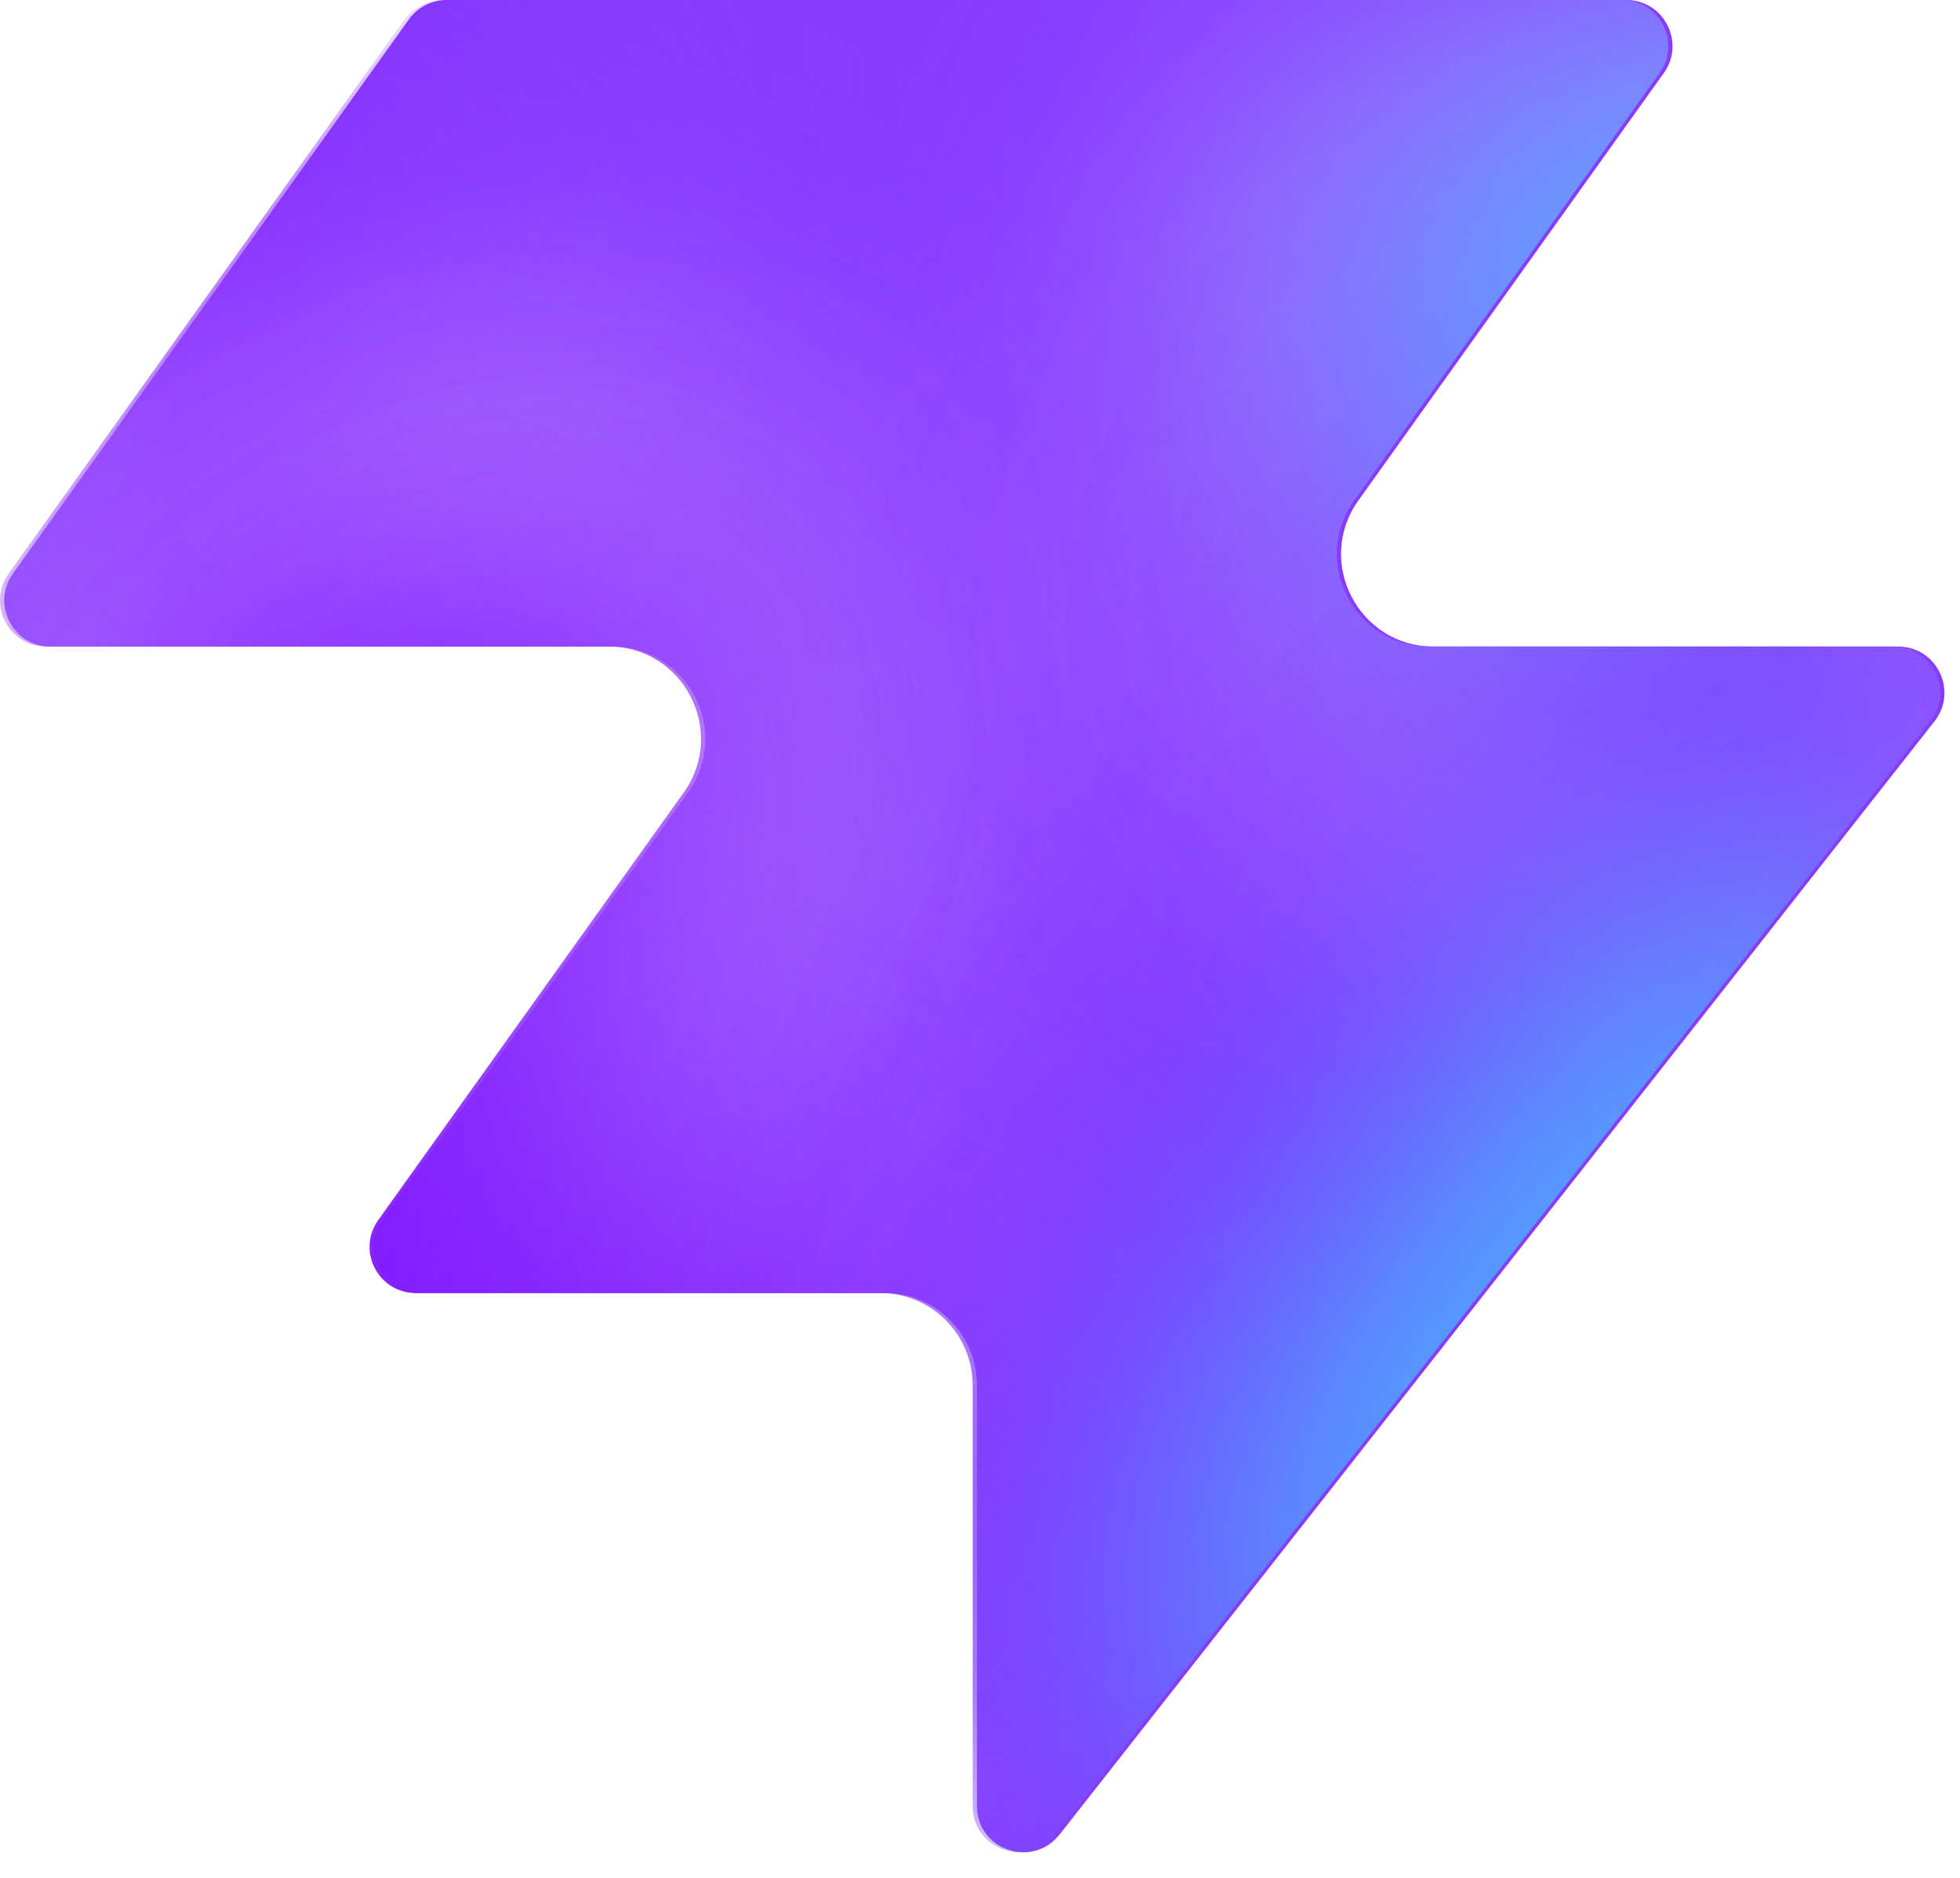
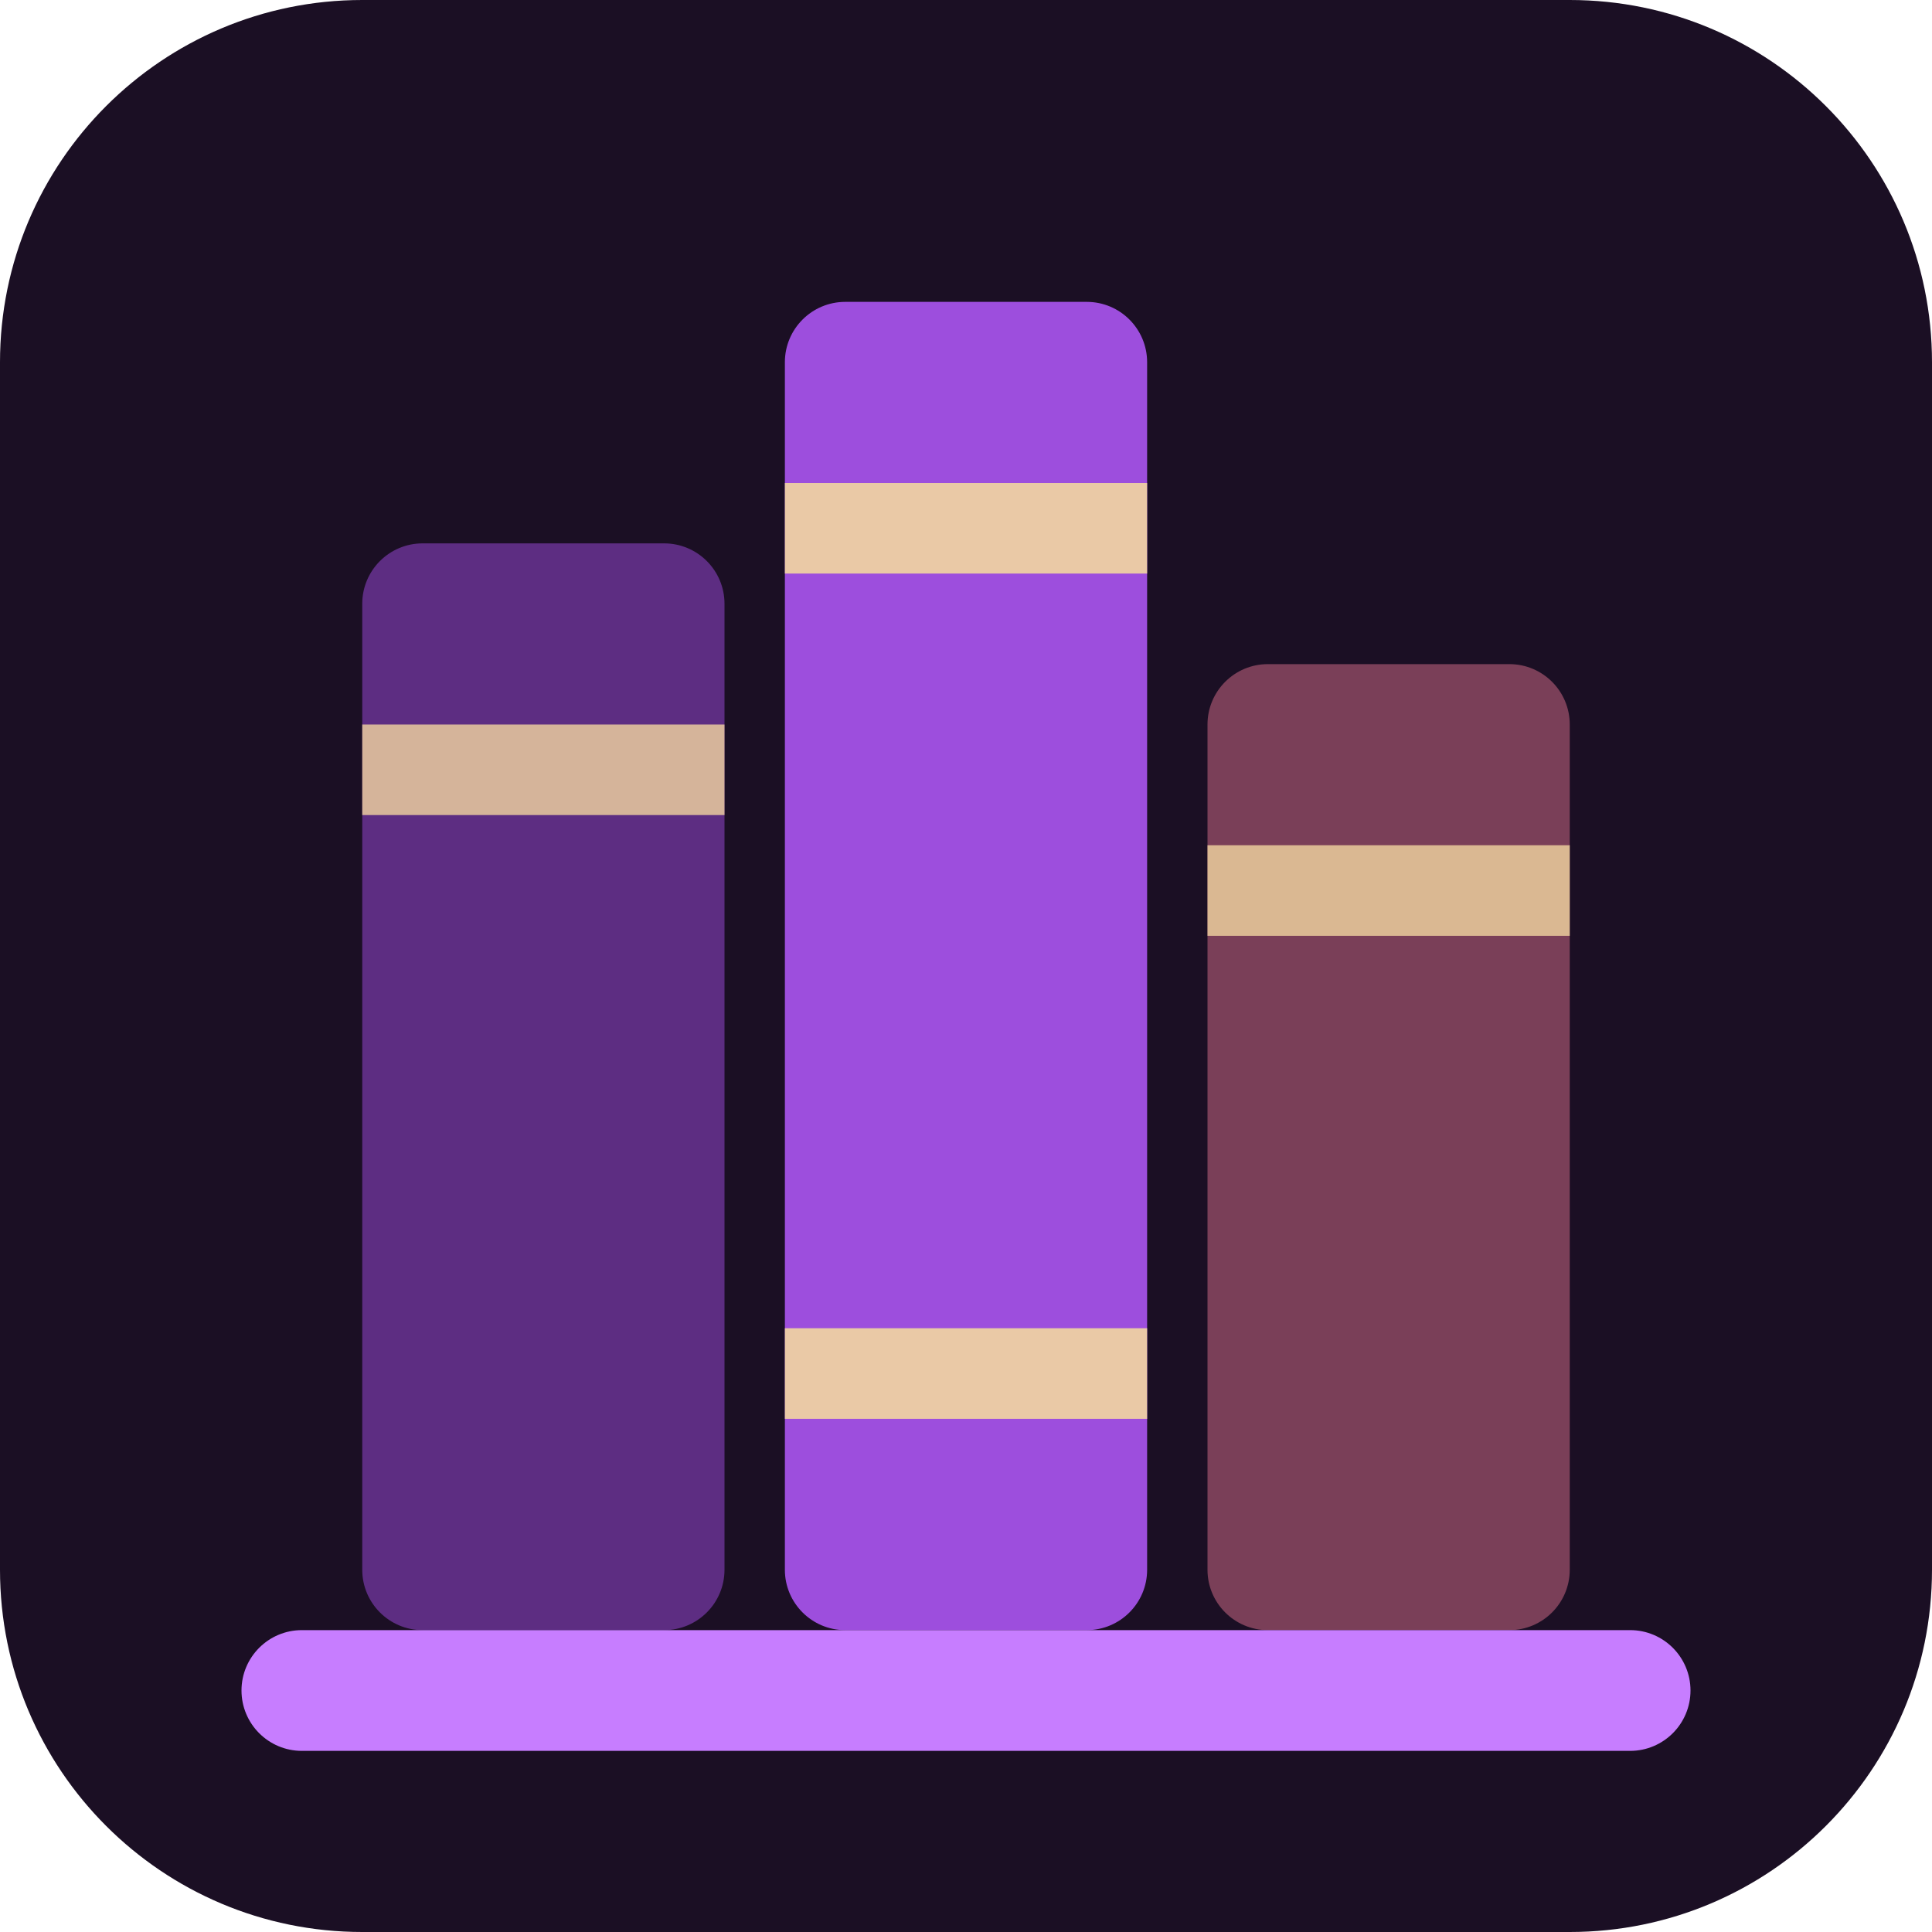
- <svg xmlns="http://www.w3.org/2000/svg" width="48" height="46" fill="none" viewBox="0 0 48 46">
-   <path fill="#863bff" d="M25.946 44.938c-.664.845-2.021.375-2.021-.698V33.937a2.26 2.26 0 0 0-2.262-2.262H10.287c-.92 0-1.456-1.04-.92-1.788l7.48-10.471c1.07-1.497 0-3.578-1.842-3.578H1.237c-.92 0-1.456-1.04-.92-1.788L10.013.474c.214-.297.556-.474.92-.474h28.894c.92 0 1.456 1.04.92 1.788l-7.48 10.471c-1.07 1.498 0 3.579 1.842 3.579h11.377c.943 0 1.473 1.088.89 1.83L25.947 44.94z" style="fill:#863bff;fill:color(display-p3 .525 .23 1);fill-opacity:1" />
-   <mask id="a" width="48" height="46" x="0" y="0" maskUnits="userSpaceOnUse" style="mask-type:alpha">
-     <path fill="#000" d="M25.842 44.938c-.664.844-2.021.375-2.021-.698V33.937a2.26 2.26 0 0 0-2.262-2.262H10.183c-.92 0-1.456-1.04-.92-1.788l7.48-10.471c1.07-1.498 0-3.579-1.842-3.579H1.133c-.92 0-1.456-1.04-.92-1.787L9.91.473c.214-.297.556-.474.92-.474h28.894c.92 0 1.456 1.04.92 1.788l-7.48 10.471c-1.07 1.498 0 3.578 1.842 3.578h11.377c.943 0 1.473 1.088.89 1.832L25.843 44.94z" style="fill:#000;fill-opacity:1" />
-   </mask>
-   <g mask="url(#a)">
-     <g filter="url(#b)">
-       <ellipse cx="5.508" cy="14.704" fill="#ede6ff" rx="5.508" ry="14.704" style="fill:#ede6ff;fill:color(display-p3 .927 .903 1);fill-opacity:1" transform="matrix(.00324 1 1 -.00324 -4.47 31.516)" />
-     </g>
-     <g filter="url(#c)">
-       <ellipse cx="10.399" cy="29.851" fill="#ede6ff" rx="10.399" ry="29.851" style="fill:#ede6ff;fill:color(display-p3 .927 .903 1);fill-opacity:1" transform="matrix(.00324 1 1 -.00324 -39.328 7.883)" />
-     </g>
-     <g filter="url(#d)">
-       <ellipse cx="5.508" cy="30.487" fill="#7e14ff" rx="5.508" ry="30.487" style="fill:#7e14ff;fill:color(display-p3 .492 .077 1);fill-opacity:1" transform="rotate(89.814 -25.913 -14.639)scale(1 -1)" />
-     </g>
-     <g filter="url(#e)">
-       <ellipse cx="5.508" cy="30.599" fill="#7e14ff" rx="5.508" ry="30.599" style="fill:#7e14ff;fill:color(display-p3 .492 .077 1);fill-opacity:1" transform="rotate(89.814 -32.644 -3.334)scale(1 -1)" />
-     </g>
-     <g filter="url(#f)">
-       <ellipse cx="5.508" cy="30.599" fill="#7e14ff" rx="5.508" ry="30.599" style="fill:#7e14ff;fill:color(display-p3 .492 .077 1);fill-opacity:1" transform="matrix(.00324 1 1 -.00324 -34.34 30.47)" />
-     </g>
-     <g filter="url(#g)">
-       <ellipse cx="14.072" cy="22.078" fill="#ede6ff" rx="14.072" ry="22.078" style="fill:#ede6ff;fill:color(display-p3 .927 .903 1);fill-opacity:1" transform="rotate(93.35 24.506 48.493)scale(-1 1)" />
-     </g>
-     <g filter="url(#h)">
-       <ellipse cx="3.47" cy="21.501" fill="#7e14ff" rx="3.47" ry="21.501" style="fill:#7e14ff;fill:color(display-p3 .492 .077 1);fill-opacity:1" transform="rotate(89.009 28.708 47.59)scale(-1 1)" />
-     </g>
-     <g filter="url(#i)">
-       <ellipse cx="3.47" cy="21.501" fill="#7e14ff" rx="3.47" ry="21.501" style="fill:#7e14ff;fill:color(display-p3 .492 .077 1);fill-opacity:1" transform="rotate(89.009 28.708 47.59)scale(-1 1)" />
-     </g>
-     <g filter="url(#j)">
-       <ellipse cx=".387" cy="8.972" fill="#7e14ff" rx="4.407" ry="29.108" style="fill:#7e14ff;fill:color(display-p3 .492 .077 1);fill-opacity:1" transform="rotate(39.51 .387 8.972)" />
-     </g>
-     <g filter="url(#k)">
-       <ellipse cx="47.523" cy="-6.092" fill="#7e14ff" rx="4.407" ry="29.108" style="fill:#7e14ff;fill:color(display-p3 .492 .077 1);fill-opacity:1" transform="rotate(37.892 47.523 -6.092)" />
-     </g>
-     <g filter="url(#l)">
-       <ellipse cx="41.412" cy="6.333" fill="#47bfff" rx="5.971" ry="9.665" style="fill:#47bfff;fill:color(display-p3 .28 .748 1);fill-opacity:1" transform="rotate(37.892 41.412 6.333)" />
-     </g>
-     <g filter="url(#m)">
-       <ellipse cx="-1.879" cy="38.332" fill="#7e14ff" rx="4.407" ry="29.108" style="fill:#7e14ff;fill:color(display-p3 .492 .077 1);fill-opacity:1" transform="rotate(37.892 -1.88 38.332)" />
-     </g>
-     <g filter="url(#n)">
-       <ellipse cx="-1.879" cy="38.332" fill="#7e14ff" rx="4.407" ry="29.108" style="fill:#7e14ff;fill:color(display-p3 .492 .077 1);fill-opacity:1" transform="rotate(37.892 -1.88 38.332)" />
-     </g>
-     <g filter="url(#o)">
-       <ellipse cx="35.651" cy="29.907" fill="#7e14ff" rx="4.407" ry="29.108" style="fill:#7e14ff;fill:color(display-p3 .492 .077 1);fill-opacity:1" transform="rotate(37.892 35.651 29.907)" />
-     </g>
-     <g filter="url(#p)">
-       <ellipse cx="38.418" cy="32.4" fill="#47bfff" rx="5.971" ry="15.297" style="fill:#47bfff;fill:color(display-p3 .28 .748 1);fill-opacity:1" transform="rotate(37.892 38.418 32.4)" />
-     </g>
-   </g>
-   <defs>
-     <filter id="b" width="60.045" height="41.654" x="-19.77" y="16.149" color-interpolation-filters="sRGB" filterUnits="userSpaceOnUse">
-       <feFlood flood-opacity="0" result="BackgroundImageFix" />
-       <feBlend in="SourceGraphic" in2="BackgroundImageFix" result="shape" />
-       <feGaussianBlur result="effect1_foregroundBlur_2002_17158" stdDeviation="7.659" />
-     </filter>
-     <filter id="c" width="90.34" height="51.437" x="-54.613" y="-7.533" color-interpolation-filters="sRGB" filterUnits="userSpaceOnUse">
-       <feFlood flood-opacity="0" result="BackgroundImageFix" />
-       <feBlend in="SourceGraphic" in2="BackgroundImageFix" result="shape" />
-       <feGaussianBlur result="effect1_foregroundBlur_2002_17158" stdDeviation="7.659" />
-     </filter>
-     <filter id="d" width="79.355" height="29.4" x="-49.64" y="2.03" color-interpolation-filters="sRGB" filterUnits="userSpaceOnUse">
-       <feFlood flood-opacity="0" result="BackgroundImageFix" />
-       <feBlend in="SourceGraphic" in2="BackgroundImageFix" result="shape" />
-       <feGaussianBlur result="effect1_foregroundBlur_2002_17158" stdDeviation="4.596" />
-     </filter>
-     <filter id="e" width="79.579" height="29.4" x="-45.045" y="20.029" color-interpolation-filters="sRGB" filterUnits="userSpaceOnUse">
-       <feFlood flood-opacity="0" result="BackgroundImageFix" />
-       <feBlend in="SourceGraphic" in2="BackgroundImageFix" result="shape" />
-       <feGaussianBlur result="effect1_foregroundBlur_2002_17158" stdDeviation="4.596" />
-     </filter>
-     <filter id="f" width="79.579" height="29.4" x="-43.513" y="21.178" color-interpolation-filters="sRGB" filterUnits="userSpaceOnUse">
-       <feFlood flood-opacity="0" result="BackgroundImageFix" />
-       <feBlend in="SourceGraphic" in2="BackgroundImageFix" result="shape" />
-       <feGaussianBlur result="effect1_foregroundBlur_2002_17158" stdDeviation="4.596" />
-     </filter>
-     <filter id="g" width="74.749" height="58.852" x="15.756" y="-17.901" color-interpolation-filters="sRGB" filterUnits="userSpaceOnUse">
-       <feFlood flood-opacity="0" result="BackgroundImageFix" />
-       <feBlend in="SourceGraphic" in2="BackgroundImageFix" result="shape" />
-       <feGaussianBlur result="effect1_foregroundBlur_2002_17158" stdDeviation="7.659" />
-     </filter>
-     <filter id="h" width="61.377" height="25.362" x="23.548" y="2.284" color-interpolation-filters="sRGB" filterUnits="userSpaceOnUse">
-       <feFlood flood-opacity="0" result="BackgroundImageFix" />
-       <feBlend in="SourceGraphic" in2="BackgroundImageFix" result="shape" />
-       <feGaussianBlur result="effect1_foregroundBlur_2002_17158" stdDeviation="4.596" />
-     </filter>
-     <filter id="i" width="61.377" height="25.362" x="23.548" y="2.284" color-interpolation-filters="sRGB" filterUnits="userSpaceOnUse">
-       <feFlood flood-opacity="0" result="BackgroundImageFix" />
-       <feBlend in="SourceGraphic" in2="BackgroundImageFix" result="shape" />
-       <feGaussianBlur result="effect1_foregroundBlur_2002_17158" stdDeviation="4.596" />
-     </filter>
-     <filter id="j" width="56.045" height="63.649" x="-27.636" y="-22.853" color-interpolation-filters="sRGB" filterUnits="userSpaceOnUse">
-       <feFlood flood-opacity="0" result="BackgroundImageFix" />
-       <feBlend in="SourceGraphic" in2="BackgroundImageFix" result="shape" />
-       <feGaussianBlur result="effect1_foregroundBlur_2002_17158" stdDeviation="4.596" />
-     </filter>
-     <filter id="k" width="54.814" height="64.646" x="20.116" y="-38.415" color-interpolation-filters="sRGB" filterUnits="userSpaceOnUse">
-       <feFlood flood-opacity="0" result="BackgroundImageFix" />
-       <feBlend in="SourceGraphic" in2="BackgroundImageFix" result="shape" />
-       <feGaussianBlur result="effect1_foregroundBlur_2002_17158" stdDeviation="4.596" />
-     </filter>
-     <filter id="l" width="33.541" height="35.313" x="24.641" y="-11.323" color-interpolation-filters="sRGB" filterUnits="userSpaceOnUse">
-       <feFlood flood-opacity="0" result="BackgroundImageFix" />
-       <feBlend in="SourceGraphic" in2="BackgroundImageFix" result="shape" />
-       <feGaussianBlur result="effect1_foregroundBlur_2002_17158" stdDeviation="4.596" />
-     </filter>
-     <filter id="m" width="54.814" height="64.646" x="-29.286" y="6.009" color-interpolation-filters="sRGB" filterUnits="userSpaceOnUse">
-       <feFlood flood-opacity="0" result="BackgroundImageFix" />
-       <feBlend in="SourceGraphic" in2="BackgroundImageFix" result="shape" />
-       <feGaussianBlur result="effect1_foregroundBlur_2002_17158" stdDeviation="4.596" />
-     </filter>
-     <filter id="n" width="54.814" height="64.646" x="-29.286" y="6.009" color-interpolation-filters="sRGB" filterUnits="userSpaceOnUse">
-       <feFlood flood-opacity="0" result="BackgroundImageFix" />
-       <feBlend in="SourceGraphic" in2="BackgroundImageFix" result="shape" />
-       <feGaussianBlur result="effect1_foregroundBlur_2002_17158" stdDeviation="4.596" />
-     </filter>
-     <filter id="o" width="54.814" height="64.646" x="8.244" y="-2.416" color-interpolation-filters="sRGB" filterUnits="userSpaceOnUse">
-       <feFlood flood-opacity="0" result="BackgroundImageFix" />
-       <feBlend in="SourceGraphic" in2="BackgroundImageFix" result="shape" />
-       <feGaussianBlur result="effect1_foregroundBlur_2002_17158" stdDeviation="4.596" />
-     </filter>
-     <filter id="p" width="39.409" height="43.623" x="18.713" y="10.588" color-interpolation-filters="sRGB" filterUnits="userSpaceOnUse">
-       <feFlood flood-opacity="0" result="BackgroundImageFix" />
-       <feBlend in="SourceGraphic" in2="BackgroundImageFix" result="shape" />
-       <feGaussianBlur result="effect1_foregroundBlur_2002_17158" stdDeviation="4.596" />
-     </filter>
-   </defs>
+ <svg xmlns="http://www.w3.org/2000/svg" viewBox="0 0 32 32">
+   <rect width="32" height="32" rx="6" fill="#1b0f24" />
+   <rect x="6" y="9" width="6" height="18" rx="1" fill="#5d2d82" />
+   <rect x="13" y="5" width="6" height="22" rx="1" fill="#9d4edd" />
+   <rect x="20" y="11" width="6" height="16" rx="1" fill="#7a3f58" />
+   <rect x="6" y="12" width="6" height="1.5" fill="#f3d6a0" opacity=".8" />
+   <rect x="13" y="8" width="6" height="1.5" fill="#f3d6a0" opacity=".9" />
+   <rect x="13" y="22" width="6" height="1.5" fill="#f3d6a0" opacity=".9" />
+   <rect x="20" y="14" width="6" height="1.5" fill="#f3d6a0" opacity=".8" />
+   <rect x="4" y="27" width="24" height="2" rx="1" fill="#c77dff" />
</svg>
